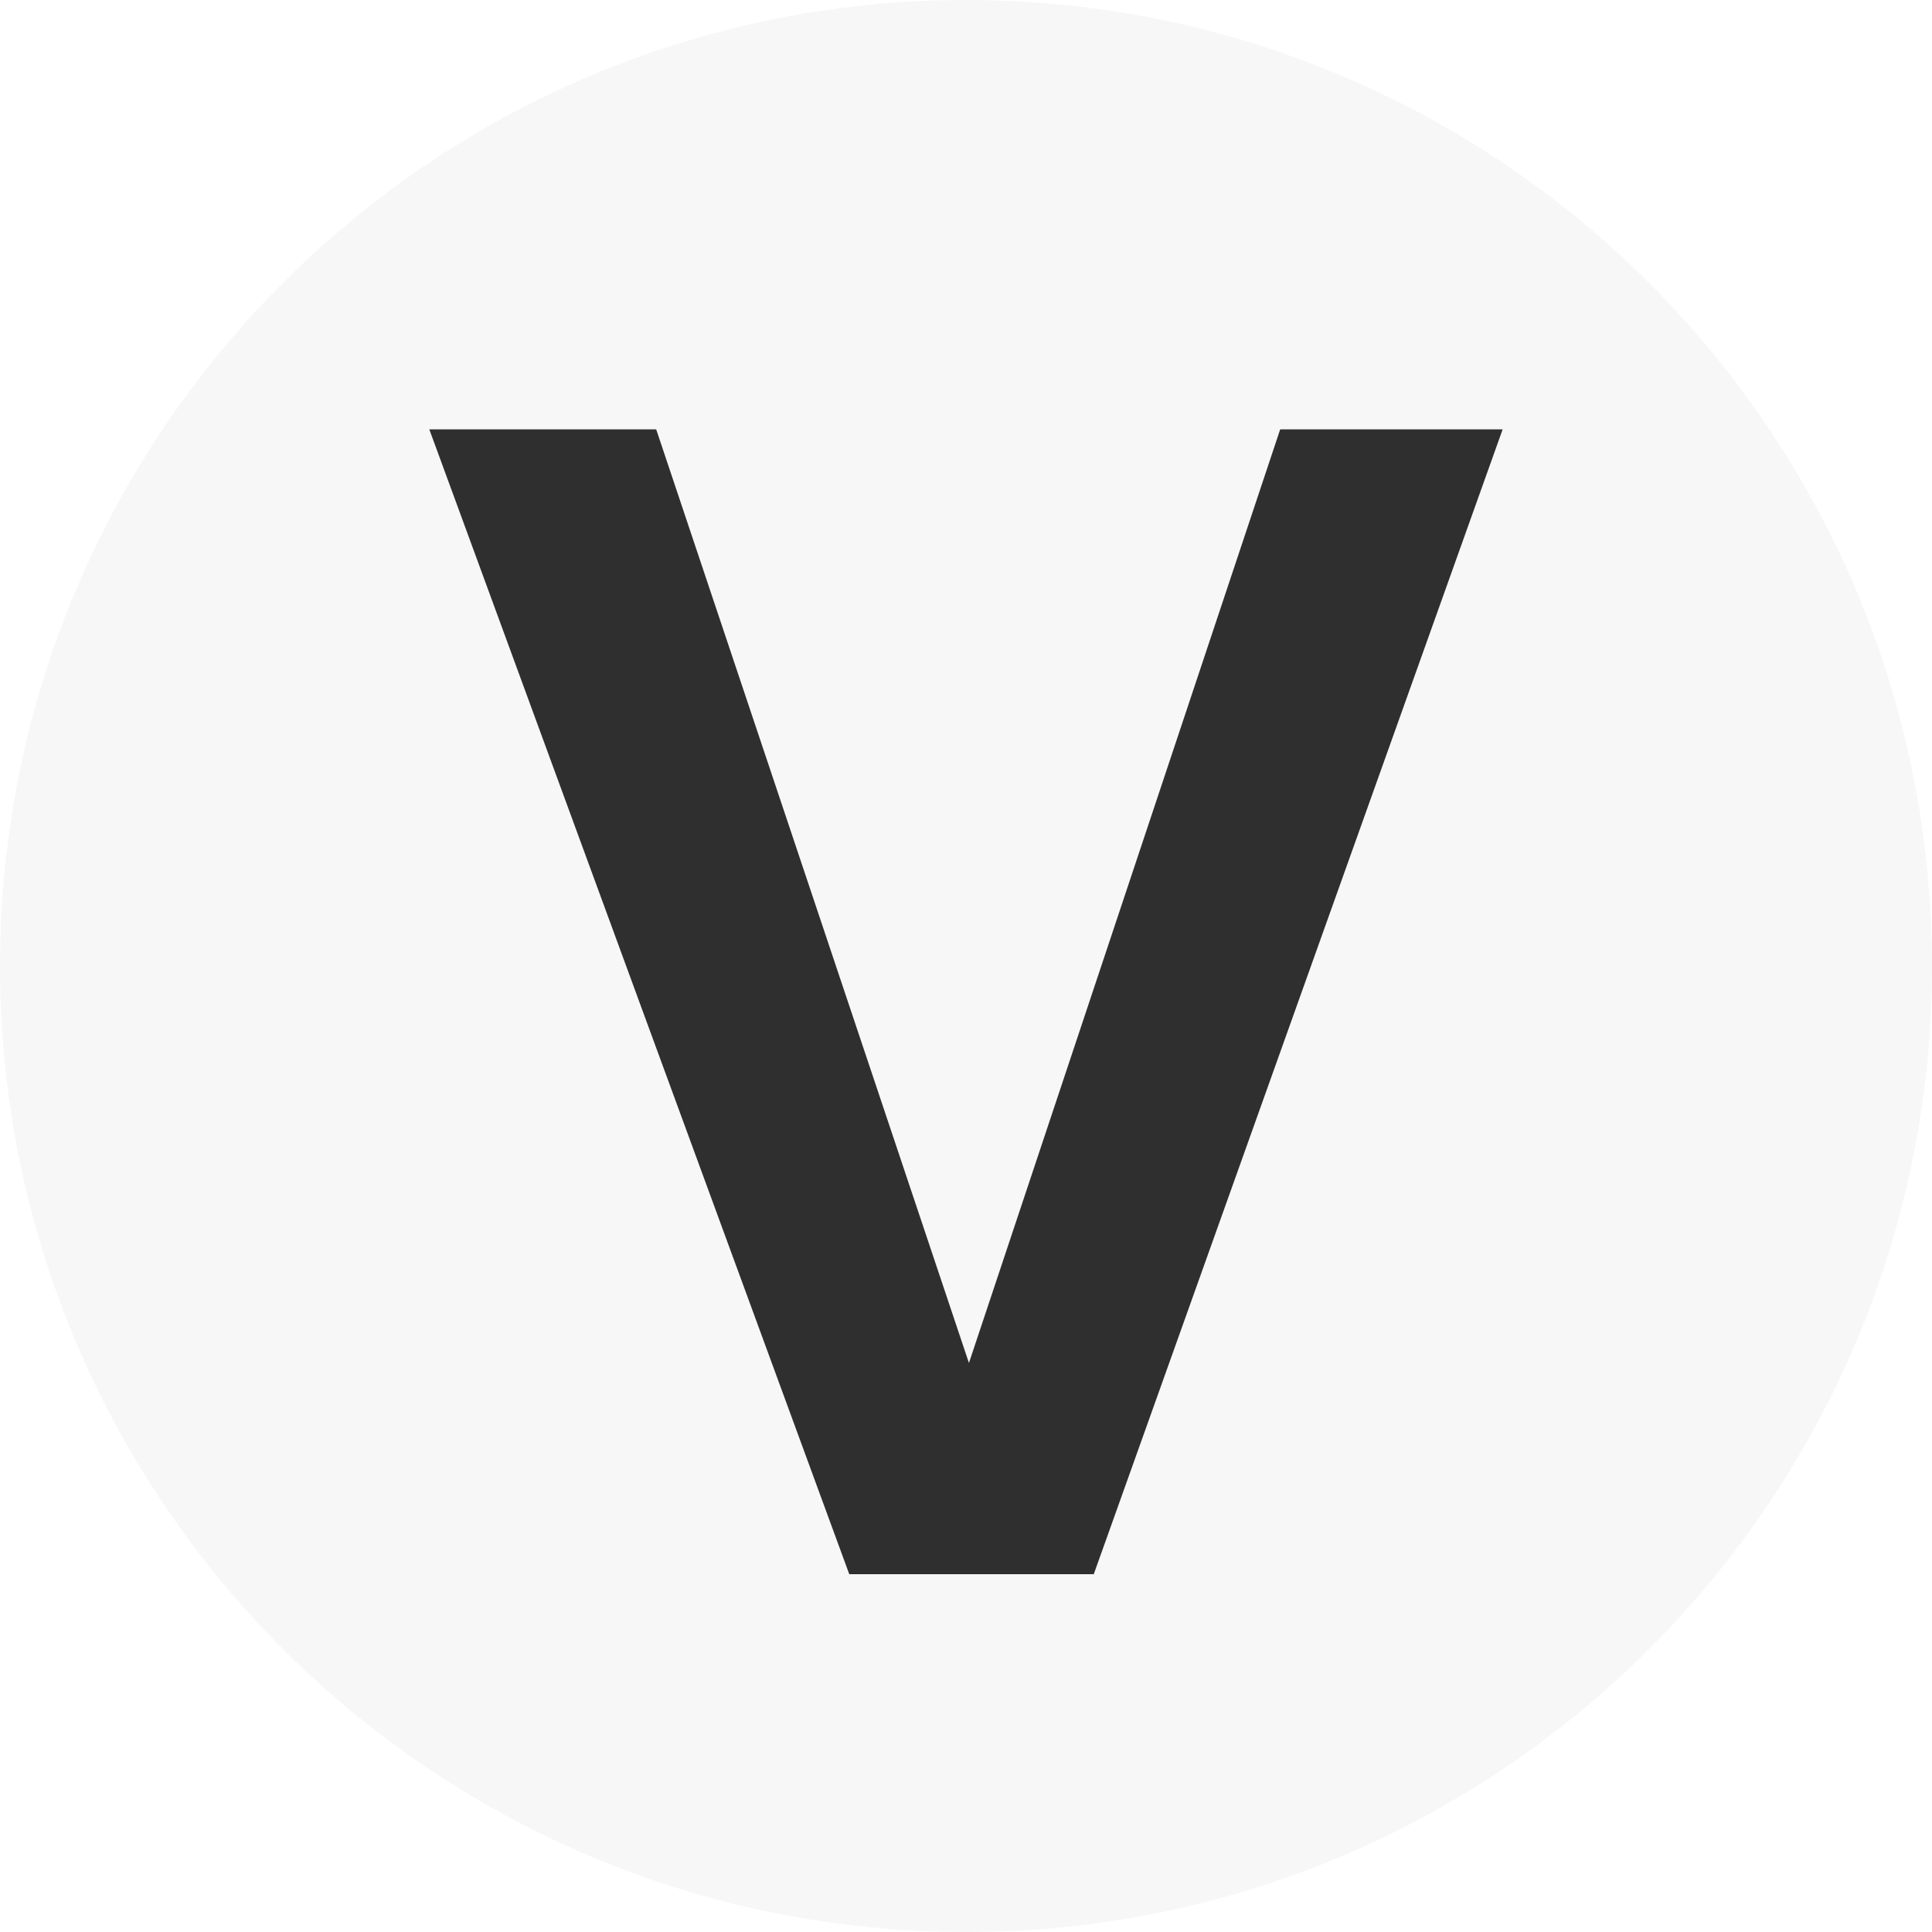
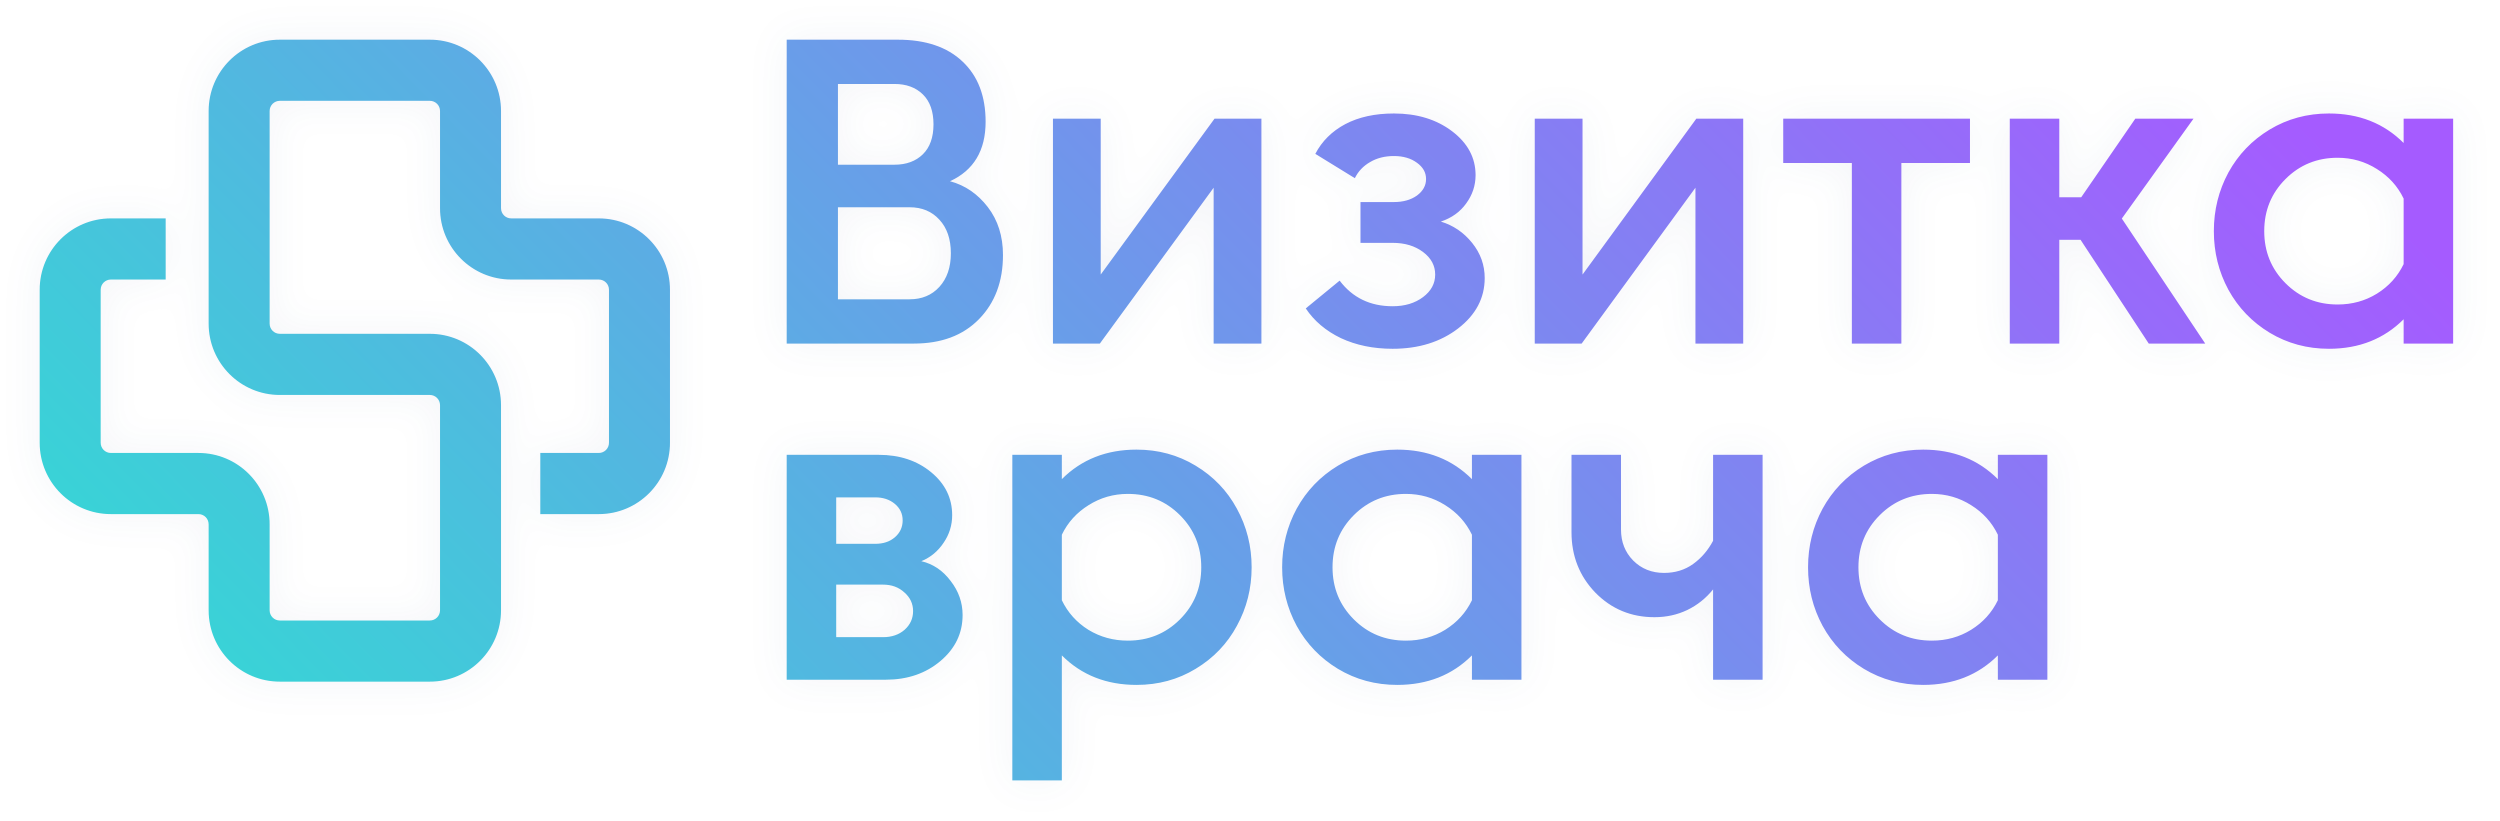
- <svg xmlns="http://www.w3.org/2000/svg" width="48" height="48" viewBox="0 0 48 48" fill="none">
-   <circle cx="24" cy="24" r="24" fill="#F7F7F7" />
-   <path d="M16.303 10.667L24.073 33.863L31.806 10.667H37.333L27.174 39.111H21.1L10.666 10.667H16.303Z" fill="#2F2F2F" />
+ <svg xmlns="http://www.w3.org/2000/svg" width="189" height="62" viewBox="0 0 189 62" fill="none">
+   <g filter="url(#filter0_d)">
+     <path fill-rule="evenodd" clip-rule="evenodd" d="M20.384 8.392C20.384 7.967 20.728 7.622 21.153 7.622H32.497C32.922 7.622 33.266 7.967 33.266 8.392V15.741C33.266 18.719 35.675 21.133 38.646 21.133H45.27C45.694 21.133 46.039 21.478 46.039 21.903V33.473C46.039 33.899 45.694 34.244 45.27 34.244H40.847V38.866H45.27C48.241 38.866 50.65 36.452 50.65 33.473V21.903C50.65 18.925 48.241 16.511 45.27 16.511H38.646C38.221 16.511 37.877 16.166 37.877 15.741V8.392C37.877 5.414 35.468 3 32.497 3H21.153C18.181 3 15.773 5.414 15.773 8.392V24.466C15.773 27.444 18.181 29.859 21.153 29.859H32.497C32.922 29.859 33.266 30.204 33.266 30.629V46.14C33.266 46.565 32.922 46.91 32.497 46.91H21.153C20.728 46.91 20.384 46.565 20.384 46.14V39.636C20.384 36.658 17.975 34.244 15.004 34.244H8.38C7.955 34.244 7.611 33.899 7.611 33.473V21.903C7.611 21.478 7.955 21.133 8.38 21.133H12.525V16.511H8.38C5.409 16.511 3 18.925 3 21.903V33.473C3 36.452 5.409 38.866 8.38 38.866H15.004C15.429 38.866 15.773 39.211 15.773 39.636V46.14C15.773 49.118 18.181 51.532 21.153 51.532H32.497C35.468 51.532 37.877 49.118 37.877 46.14V30.629C37.877 27.651 35.468 25.236 32.497 25.236H21.153C20.728 25.236 20.384 24.892 20.384 24.466V8.392ZM59.474 25.974H69.094C71.163 25.974 72.799 25.362 74.003 24.136C75.218 22.9 75.825 21.281 75.825 19.279C75.825 17.857 75.442 16.648 74.676 15.652C73.91 14.657 72.958 14.006 71.82 13.7C73.614 12.879 74.512 11.38 74.512 9.203C74.512 7.267 73.932 5.751 72.772 4.657C71.612 3.552 69.981 3 67.879 3H59.474V25.974ZM70.572 9.4C70.572 10.385 70.304 11.139 69.767 11.665C69.231 12.19 68.514 12.452 67.617 12.452H63.348V6.348H67.617C68.514 6.348 69.231 6.61 69.767 7.135C70.304 7.661 70.572 8.415 70.572 9.4ZM71.015 16.604C71.595 17.228 71.885 18.076 71.885 19.148C71.885 20.209 71.595 21.057 71.015 21.691C70.446 22.315 69.696 22.627 68.766 22.627H63.348V15.669H68.766C69.696 15.669 70.446 15.98 71.015 16.604ZM95.363 25.974V8.973H91.817L83.214 20.756V8.973H79.603V25.974H83.149L91.751 14.192V25.974H95.363ZM108.5 20.756C108.5 20.078 108.193 19.509 107.581 19.049C106.968 18.59 106.202 18.36 105.282 18.36H102.853V15.275H105.381C106.081 15.275 106.661 15.111 107.121 14.783C107.581 14.443 107.81 14.028 107.81 13.535C107.81 13.043 107.581 12.633 107.121 12.305C106.661 11.966 106.081 11.796 105.381 11.796C104.691 11.796 104.089 11.949 103.575 12.255C103.061 12.551 102.677 12.956 102.426 13.47L99.438 11.632C99.941 10.669 100.696 9.92 101.703 9.384C102.721 8.848 103.947 8.579 105.381 8.579C107.132 8.579 108.598 9.028 109.78 9.925C110.962 10.822 111.553 11.927 111.553 13.24C111.553 14.017 111.318 14.728 110.848 15.373C110.388 16.019 109.748 16.478 108.927 16.752C109.868 17.036 110.656 17.572 111.291 18.36C111.926 19.148 112.243 20.034 112.243 21.018C112.243 22.528 111.575 23.797 110.24 24.826C108.905 25.854 107.252 26.368 105.282 26.368C103.827 26.368 102.524 26.1 101.375 25.564C100.237 25.017 99.35 24.268 98.716 23.316L101.277 21.215C102.251 22.506 103.586 23.152 105.282 23.152C106.202 23.152 106.968 22.922 107.581 22.462C108.193 22.003 108.5 21.434 108.5 20.756ZM131.787 25.974V8.973H128.241L119.639 20.756V8.973H116.027V25.974H119.573L128.176 14.192V25.974H131.787ZM140 12.321H134.812V8.973H148.93V12.321H143.743V25.974H140V12.321ZM157.291 18.13L162.446 25.974H166.714L160.41 16.522L165.828 8.973H161.428L157.34 14.914H155.682V8.973H151.939V25.974H155.682V18.13H157.291ZM176.724 23.02C177.819 23.02 178.809 22.747 179.696 22.2C180.593 21.642 181.266 20.898 181.715 19.968V15.012C181.266 14.082 180.593 13.338 179.696 12.78C178.798 12.212 177.808 11.927 176.724 11.927C175.17 11.927 173.857 12.463 172.784 13.535C171.712 14.607 171.176 15.92 171.176 17.474C171.176 19.027 171.712 20.34 172.784 21.412C173.857 22.484 175.17 23.02 176.724 23.02ZM176.068 8.579C178.344 8.579 180.227 9.323 181.715 10.811V8.973H185.458V25.974H181.715V24.136C180.227 25.624 178.344 26.368 176.068 26.368C174.426 26.368 172.932 25.963 171.586 25.154C170.251 24.344 169.211 23.261 168.467 21.905C167.734 20.548 167.367 19.071 167.367 17.474C167.367 15.877 167.734 14.4 168.467 13.043C169.211 11.687 170.251 10.603 171.586 9.794C172.932 8.984 174.426 8.579 176.068 8.579ZM59.474 51.386H66.96C68.602 51.386 69.981 50.915 71.097 49.974C72.213 49.033 72.772 47.874 72.772 46.495C72.772 45.555 72.471 44.696 71.869 43.919C71.278 43.131 70.539 42.633 69.653 42.426C70.342 42.141 70.9 41.682 71.327 41.047C71.765 40.413 71.984 39.712 71.984 38.947C71.984 37.656 71.453 36.573 70.391 35.697C69.33 34.822 68.011 34.385 66.435 34.385H59.474V51.386ZM63.217 44.198H66.763C67.409 44.198 67.945 44.395 68.372 44.789C68.81 45.172 69.029 45.642 69.029 46.2C69.029 46.758 68.815 47.228 68.388 47.611C67.962 47.983 67.42 48.169 66.763 48.169H63.217V44.198ZM66.172 41.113H63.217V37.601H66.172C66.763 37.601 67.256 37.765 67.65 38.093C68.044 38.422 68.241 38.837 68.241 39.34C68.241 39.855 68.044 40.281 67.65 40.62C67.267 40.949 66.774 41.113 66.172 41.113ZM85.266 48.432C86.82 48.432 88.133 47.896 89.206 46.824C90.278 45.752 90.815 44.439 90.815 42.885C90.815 41.332 90.278 40.019 89.206 38.947C88.133 37.875 86.82 37.339 85.266 37.339C84.182 37.339 83.192 37.623 82.294 38.192C81.397 38.75 80.724 39.494 80.275 40.424V45.38C80.724 46.309 81.391 47.053 82.278 47.611C83.175 48.158 84.171 48.432 85.266 48.432ZM85.922 33.991C87.564 33.991 89.053 34.396 90.388 35.205C91.734 36.015 92.774 37.098 93.507 38.454C94.251 39.811 94.623 41.288 94.623 42.885C94.623 44.482 94.251 45.959 93.507 47.316C92.774 48.672 91.734 49.756 90.388 50.565C89.053 51.375 87.564 51.779 85.922 51.779C83.646 51.779 81.764 51.036 80.275 49.548V59H76.532V34.385H80.275V36.223C81.764 34.735 83.646 33.991 85.922 33.991ZM109.259 47.611C108.372 48.158 107.382 48.432 106.288 48.432C104.733 48.432 103.42 47.896 102.347 46.824C101.275 45.752 100.739 44.439 100.739 42.885C100.739 41.332 101.275 40.019 102.347 38.947C103.42 37.875 104.733 37.339 106.288 37.339C107.371 37.339 108.362 37.623 109.259 38.192C110.156 38.75 110.829 39.494 111.278 40.424V45.38C110.829 46.309 110.156 47.053 109.259 47.611ZM111.278 36.223C109.79 34.735 107.907 33.991 105.631 33.991C103.989 33.991 102.495 34.396 101.149 35.205C99.814 36.015 98.774 37.098 98.03 38.454C97.297 39.811 96.93 41.288 96.93 42.885C96.93 44.482 97.297 45.959 98.03 47.316C98.774 48.672 99.814 49.756 101.149 50.565C102.495 51.375 103.989 51.779 105.631 51.779C107.907 51.779 109.79 51.036 111.278 49.548V51.386H115.021V34.385H111.278V36.223ZM129.509 51.386V44.559C128.973 45.226 128.322 45.746 127.555 46.118C126.8 46.479 125.974 46.66 125.077 46.66C123.314 46.66 121.826 46.041 120.611 44.805C119.407 43.558 118.805 42.032 118.805 40.227V34.385H122.548V40.03C122.548 40.971 122.855 41.753 123.468 42.376C124.091 43 124.869 43.312 125.799 43.312C126.642 43.312 127.375 43.087 127.999 42.639C128.623 42.191 129.126 41.605 129.509 40.883V34.385H133.252V51.386H129.509ZM149.018 47.611C148.132 48.158 147.141 48.432 146.047 48.432C144.493 48.432 143.179 47.896 142.107 46.824C141.034 45.752 140.498 44.439 140.498 42.885C140.498 41.332 141.034 40.019 142.107 38.947C143.179 37.875 144.493 37.339 146.047 37.339C147.13 37.339 148.121 37.623 149.018 38.192C149.916 38.75 150.589 39.494 151.038 40.424V45.38C150.589 46.309 149.916 47.053 149.018 47.611ZM151.038 36.223C149.549 34.735 147.667 33.991 145.39 33.991C143.749 33.991 142.255 34.396 140.908 35.205C139.573 36.015 138.533 37.098 137.789 38.454C137.056 39.811 136.689 41.288 136.689 42.885C136.689 44.482 137.056 45.959 137.789 47.316C138.533 48.672 139.573 49.756 140.908 50.565C142.255 51.375 143.749 51.779 145.39 51.779C147.667 51.779 149.549 51.036 151.038 49.548V51.386H154.781V34.385H151.038V36.223Z" fill="url(#paint0_linear)" />
+   </g>
+   <defs>
+     <filter id="filter0_d" x="0" y="0" width="188.458" height="62" filterUnits="userSpaceOnUse" color-interpolation-filters="sRGB">
+       <feFlood flood-opacity="0" result="BackgroundImageFix" />
+       <feColorMatrix in="SourceAlpha" type="matrix" values="0 0 0 0 0 0 0 0 0 0 0 0 0 0 0 0 0 0 127 0" />
+       <feOffset />
+       <feGaussianBlur stdDeviation="1.5" />
+       <feColorMatrix type="matrix" values="0 0 0 0 0.103 0 0 0 0 0.24 0 0 0 0 0.504 0 0 0 0.05 0" />
+       <feBlend mode="normal" in2="BackgroundImageFix" result="effect1_dropShadow" />
+       <feBlend mode="normal" in="SourceGraphic" in2="effect1_dropShadow" result="shape" />
+     </filter>
+     <linearGradient id="paint0_linear" x1="3" y1="59" x2="124.051" y2="-59.65" gradientUnits="userSpaceOnUse">
+       <stop offset="0.078" stop-color="#37D5D6" />
+       <stop offset="0.927" stop-color="#A55BFF" />
+       <stop offset="0.958" stop-color="#A55BFF" />
+     </linearGradient>
+   </defs>
</svg>
